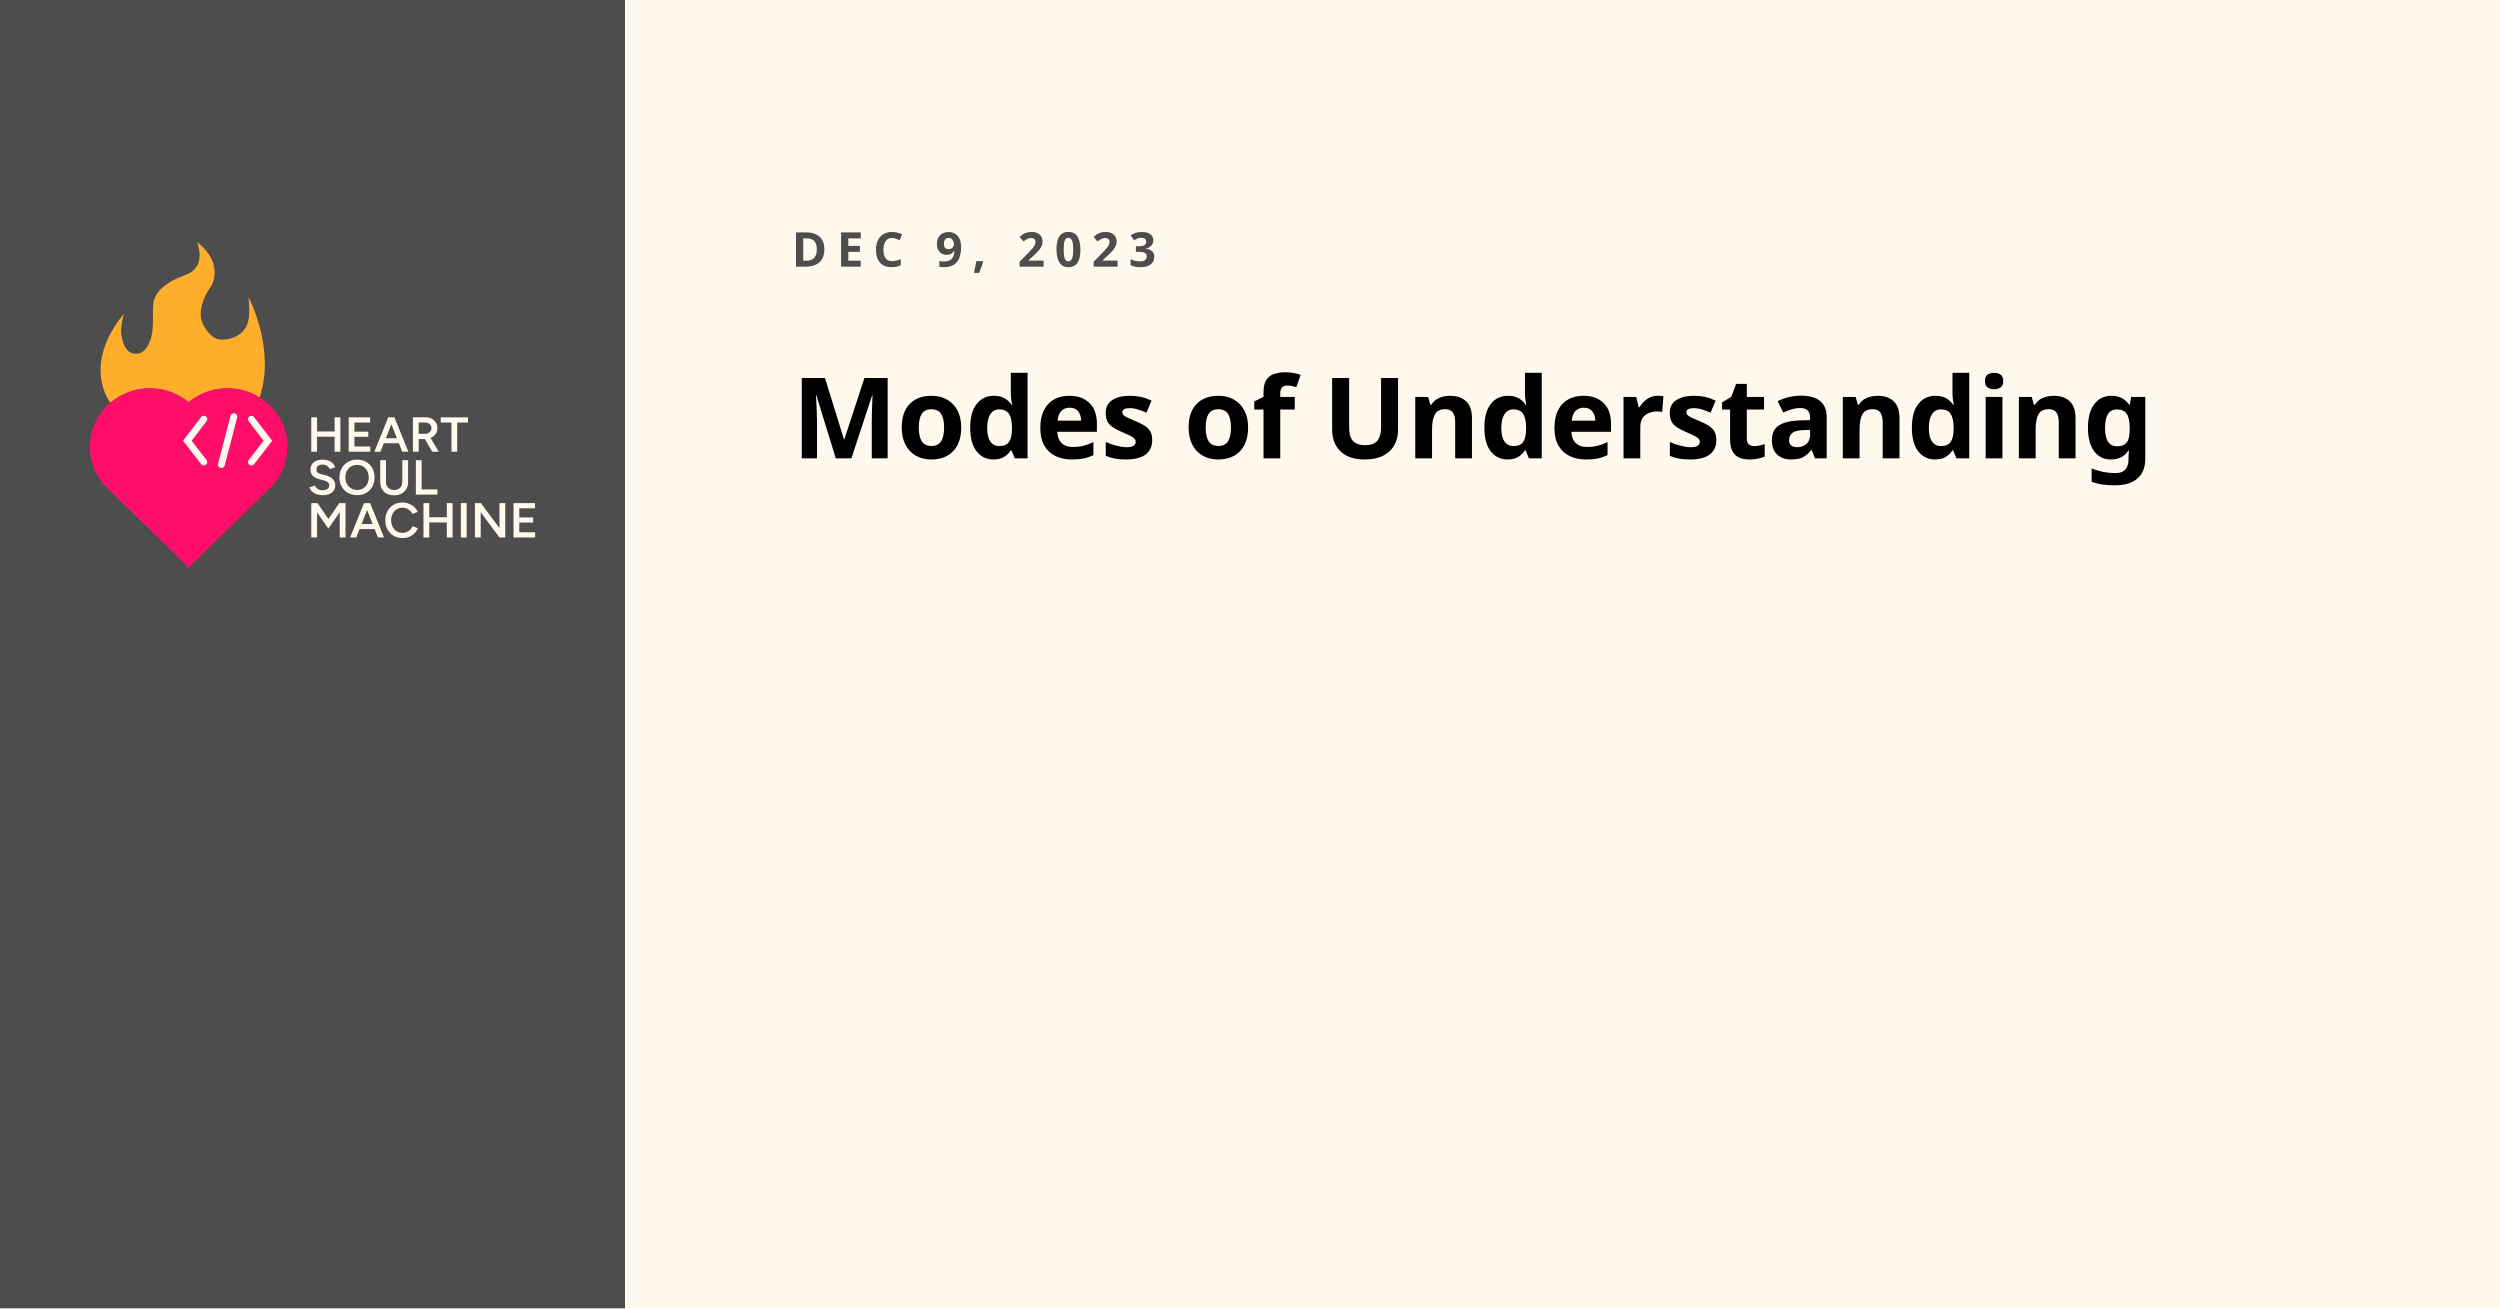
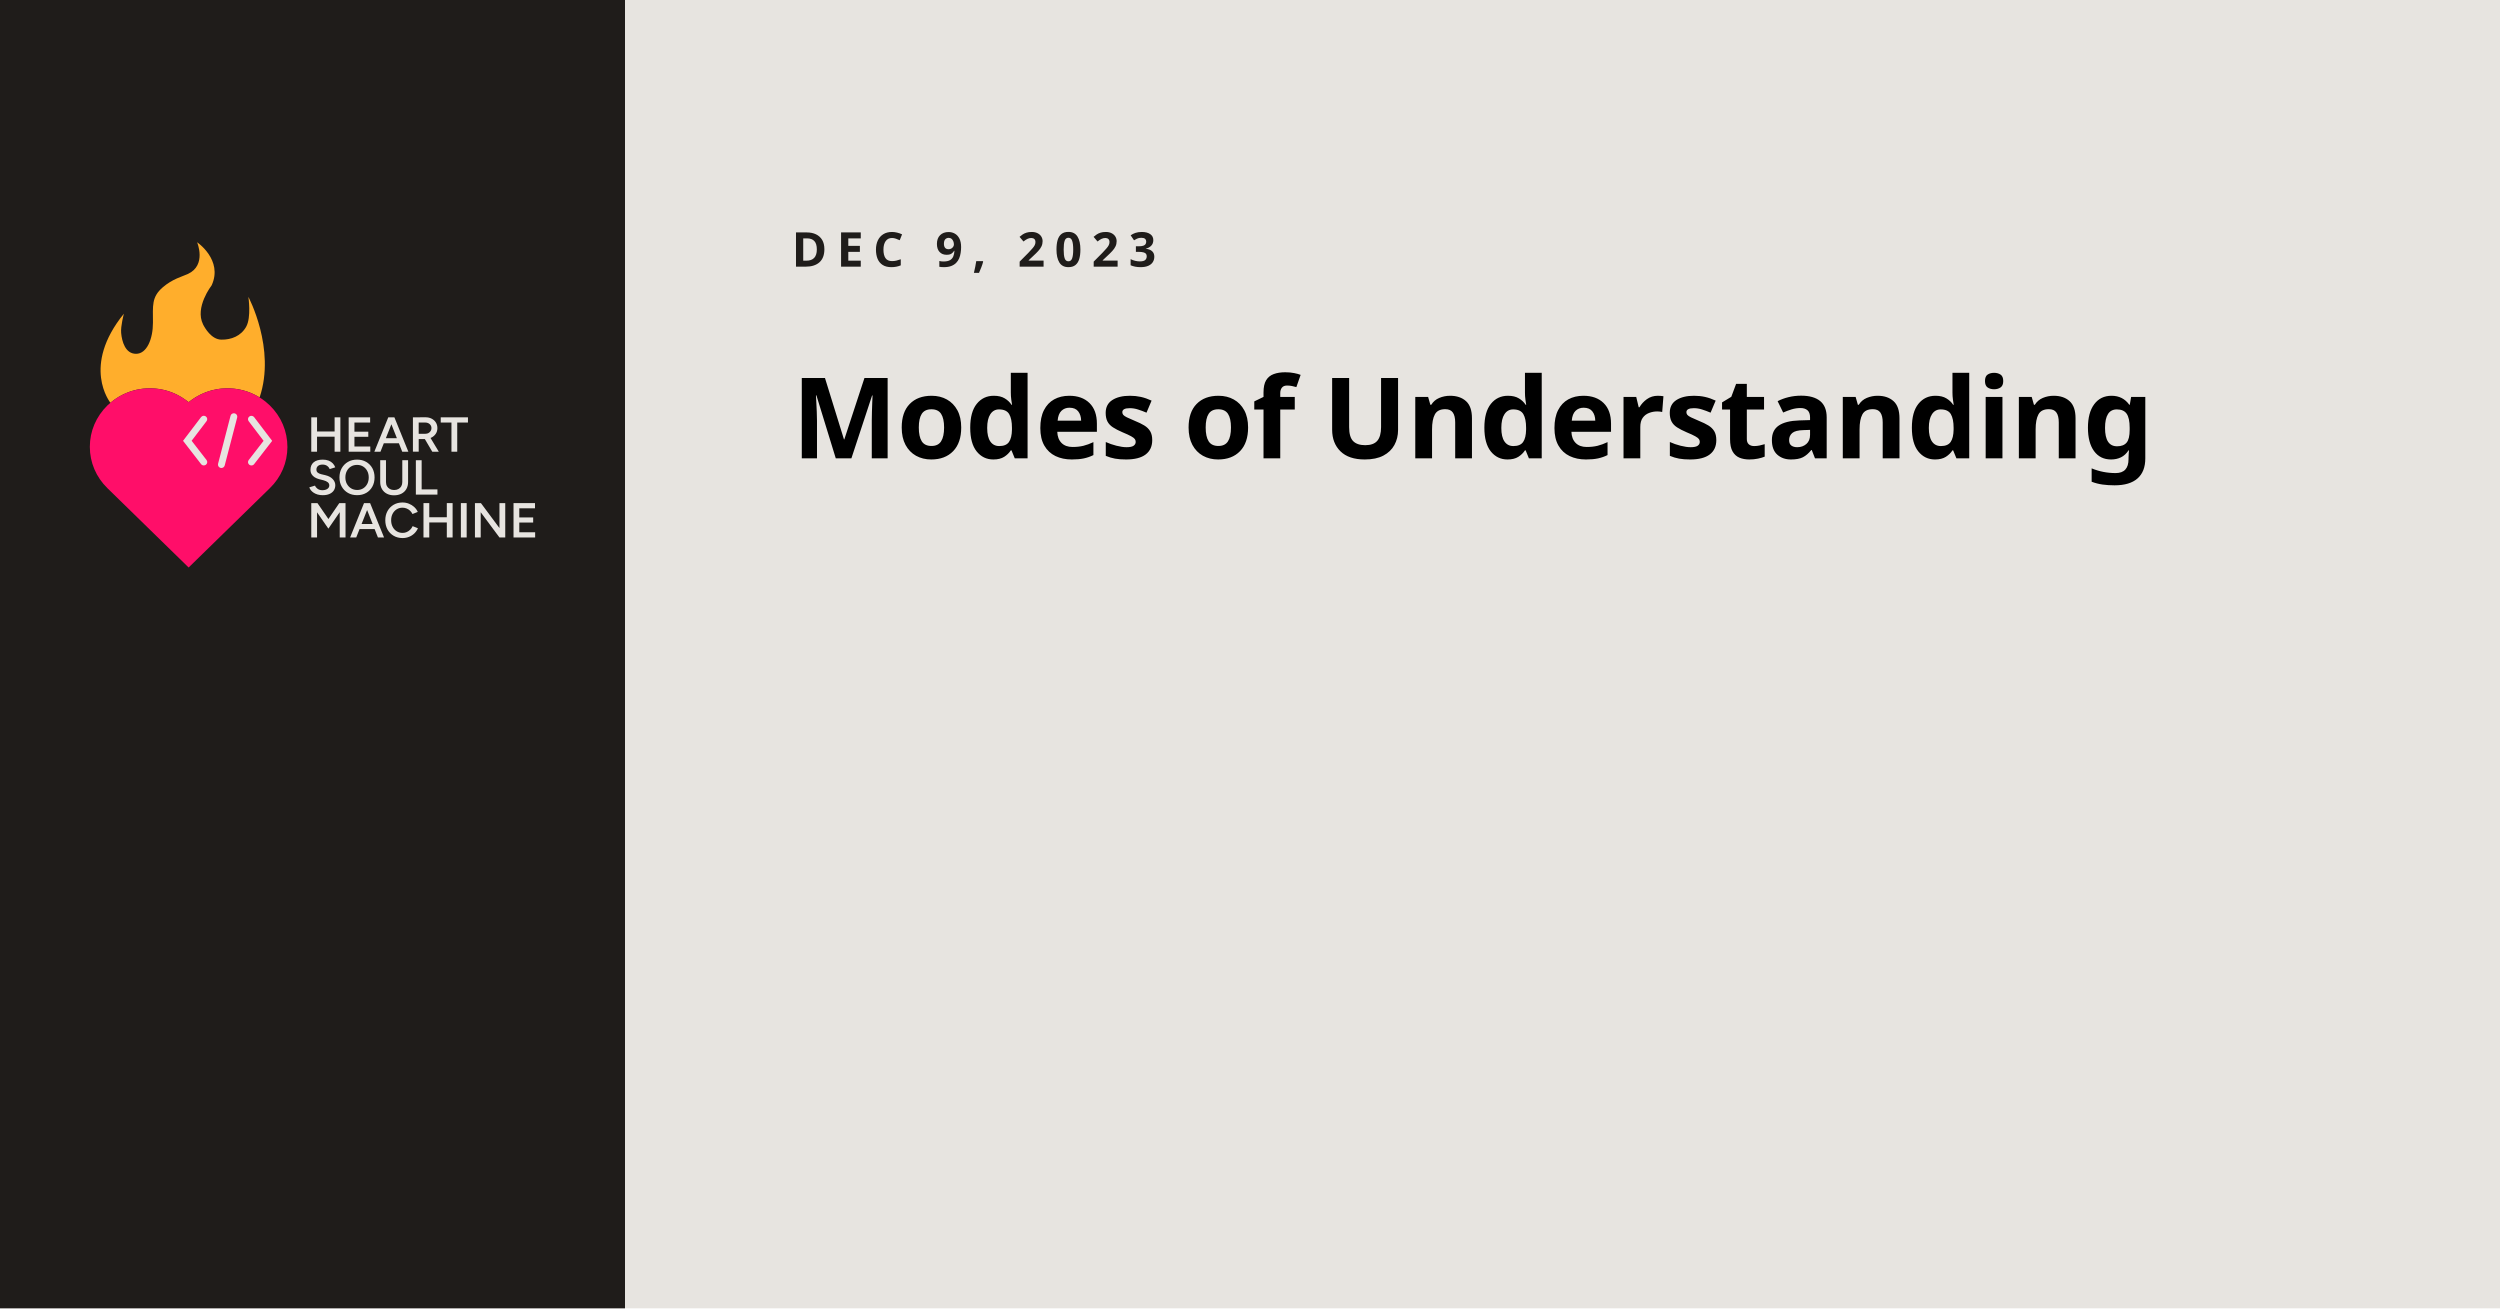
<svg xmlns="http://www.w3.org/2000/svg" id="Preview" data-name="Layer 1" viewBox="0 0 1200 628">
  <defs>
    <style>

      .date {
        font-family: Figtree;
        font-size: 23.02px;
        font-variation-settings: 'wght' 300;
        font-weight: 700;
        letter-spacing: .2em;
        text-transform: uppercase;
      }

      .date, .grey {
-         fill: #4d4d4d;
+           fill: #1f1c1a;
      }

      .description {
        font-family: Figtree-Bold, Figtree;
        font-variation-settings: 'wght' 700;
        font-weight: 700;
        letter-spacing: -.01em;
        font-size: 54px;
      }

      .grey, .cls-7, .paper, .cls-9 {
        stroke-width: 0px;
      }

      .cls-7 {
        fill: #ffae2c;
      }

      .paper {
-         fill: #fff9ed;
+         fill: #e7e4e0;
      }

      .cls-9 {
        fill: #ff0e69;
      }
    </style>
  </defs>
  <rect class="paper" width="1200" height="628" />
  <rect class="grey" width="300" height="628" />
  <text class="date" transform="translate(380 128)">
    <tspan x="0" y="0">DEC 9, 2023</tspan>
  </text>
  <text class="description" transform="translate(380 220)">
    <tspan x="0" y="0">Modes of Understanding</tspan>
  </text>
  <g>
    <g>
      <path class="cls-7" d="M53,193.33h0c.62-.54,1.27-1.04,1.93-1.51.03-.02.05-.04.08-.06.65-.46,1.31-.89,1.99-1.29.04-.02.07-.04.11-.07.68-.4,1.37-.77,2.07-1.11.03-.01.06-.03.09-.04.72-.34,1.44-.66,2.18-.94,0,0,0,0,0,0,7.56-2.88,16.12-2.53,23.47,1.11,0,0,.01,0,.02.01.73.36,1.44.75,2.14,1.18.01,0,.02.01.03.02.7.43,1.39.89,2.06,1.38h0s1.38,1.02,1.38,1.02c1.04-.86,2.14-1.61,3.26-2.3.05-.03.11-.07.16-.1,3.08-1.87,6.42-3.13,9.86-3.76.06-.01.13-.02.19-.04.66-.12,1.32-.21,1.98-.28.05,0,.1,0,.15-.01,2.77-.28,5.56-.18,8.3.32.04,0,.09.01.13.02.65.12,1.3.27,1.95.43.07.02.14.04.21.06,2.72.72,5.35,1.84,7.79,3.35h.1c7.88-23.41-5.41-48.23-5.41-48.23,0,0,1.47,9.77-1.03,14.29-2.49,4.52-7.2,6.34-11.98,6.25-4.78-.09-7.94-5.7-8.74-7.32-4.09-8.22,4.07-18.65,4.13-18.77,5.56-12.17-6.99-20.66-6.99-20.66,0,0,4.68,10.97-4.39,15.21-2.72,1.27-7.33,2.32-12.07,6.4-5.51,4.74-4.73,8.88-4.73,16.9,0,8.02-2.97,15.04-8.12,15.04-5.16,0-6.78-5.9-7.15-10.04-.29-3.26,1.31-9.21,1.31-9.21-20.49,25.26-6.58,42.51-6.48,42.75h.01Z" />
      <path class="cls-9" d="M129.49,194.58c-10.63-10.36-27.56-10.96-38.95-1.53-11.39-9.43-28.31-8.83-38.95,1.53-5.46,5.33-8.47,12.39-8.47,19.89s3.01,14.57,8.47,19.89c3.04,2.99,37.83,36.94,38.18,37.28l.78.76.77-.76c2.41-2.38,22.96-22.44,32.84-32.08,3.16-3.09,5.25-5.12,5.32-5.19,5.45-5.26,8.46-12.28,8.48-19.78.02-7.56-2.99-14.66-8.47-20.01Z" />
      <path class="paper" d="M99.14,220.81c.55.71.41,1.73-.31,2.27-.3.22-.65.33-1,.33-.5,0-.99-.22-1.31-.64l-8.66-11.18,8.65-11.37c.55-.72,1.58-.86,2.3-.33.73.54.88,1.55.33,2.27l-7.16,9.41,7.15,9.23Z" />
      <path class="paper" d="M113.85,200.38l-5.99,23.04c-.19.73-.86,1.22-1.59,1.22-.13,0-.27-.02-.41-.05-.88-.22-1.41-1.11-1.19-1.97l5.99-23.04c.22-.87,1.12-1.39,2-1.17.88.22,1.41,1.11,1.19,1.97Z" />
      <path class="paper" d="M121.99,222.78c-.32.42-.81.64-1.31.64-.35,0-.7-.11-1-.33-.72-.54-.86-1.56-.31-2.27l7.15-9.23-7.16-9.41c-.55-.72-.4-1.73.33-2.27.73-.54,1.76-.39,2.3.33l8.65,11.37-8.66,11.18Z" />
    </g>
    <g>
      <polygon class="paper" points="152.18 209.61 160.61 209.61 160.61 216.82 163.38 216.82 163.38 200.32 160.61 200.32 160.61 207.11 152.18 207.11 152.18 200.32 149.41 200.32 149.41 216.82 152.18 216.82 152.18 209.61" />
      <polygon class="paper" points="170.13 216.82 177.74 216.82 177.74 214.32 170.13 214.32 170.13 209.66 176.78 209.66 176.78 207.21 170.13 207.21 170.13 202.82 177.67 202.82 177.67 200.32 170.13 200.32 169.56 200.32 167.36 200.32 167.36 216.82 169.56 216.82 170.13 216.82" />
      <path class="paper" d="M184.25,212.77h7.22l1.6,4.05h2.94l-6.7-16.5h-2.94l-6.68,16.5h2.94l1.6-4.05ZM187.86,203.65l2.65,6.69h-5.3l2.65-6.69Z" />
      <path class="paper" d="M200.98,210.74h2.94l3.57,6.08h3.13l-3.97-6.6c.13-.05.26-.1.38-.16.91-.45,1.62-1.06,2.14-1.85.52-.78.78-1.69.78-2.71s-.25-1.93-.74-2.71c-.49-.79-1.18-1.4-2.06-1.85-.88-.45-1.89-.66-3.04-.65l-3.4.02h-2.51v16.5h2.78v-6.08ZM206.24,203.57c.57.5.86,1.15.86,1.93,0,.52-.13.98-.4,1.39-.26.41-.61.73-1.03.97-.42.24-.91.35-1.45.35h-3.25v-5.4h3.04c.91,0,1.65.25,2.23.75Z" />
      <polygon class="paper" points="211.55 202.82 216.7 202.82 216.7 216.82 219.47 216.82 219.47 202.82 224.62 202.82 224.62 200.32 211.55 200.32 211.55 202.82" />
      <path class="paper" d="M150.59,236.53c.55.36,1.19.64,1.91.85.73.2,1.53.31,2.41.31,1.29,0,2.39-.2,3.29-.61.9-.41,1.58-.97,2.05-1.7s.69-1.56.69-2.5c0-1.07-.42-2.04-1.24-2.92-.83-.88-1.99-1.5-3.49-1.86l-2.06-.49c-.7-.17-1.26-.43-1.66-.77-.41-.34-.61-.81-.61-1.43,0-.75.26-1.34.78-1.77.52-.42,1.23-.64,2.14-.64s1.61.2,2.2.61c.59.41,1,.93,1.24,1.56l2.68-.85c-.26-.71-.65-1.34-1.17-1.9-.53-.56-1.19-1-2-1.32-.81-.32-1.74-.48-2.81-.48-1.9,0-3.36.43-4.38,1.28-1.02.86-1.53,2.05-1.53,3.6,0,.82.18,1.52.54,2.12.36.6.85,1.09,1.48,1.48.63.39,1.34.69,2.12.9l2.06.52c.86.22,1.55.53,2.06.93.51.4.77.92.77,1.54,0,.69-.3,1.25-.91,1.67-.61.42-1.43.64-2.47.64-.89-.02-1.64-.24-2.25-.68-.61-.44-1.01-.95-1.22-1.53l-2.73.83c.14.49.4.95.75,1.4s.81.85,1.36,1.21Z" />
      <path class="paper" d="M175.79,236.6c1.25-.72,2.23-1.73,2.94-3.02.71-1.29,1.06-2.77,1.06-4.43s-.36-3.14-1.06-4.42c-.71-1.28-1.7-2.29-2.97-3.02-1.27-.73-2.72-1.1-4.37-1.1s-3.12.37-4.38,1.1c-1.26.73-2.25,1.74-2.98,3.02-.73,1.28-1.09,2.76-1.09,4.44s.36,3.12,1.09,4.41c.73,1.29,1.73,2.29,3,3.02s2.74,1.08,4.4,1.08,3.09-.36,4.34-1.08ZM166.51,232.28c-.49-.9-.73-1.95-.73-3.12s.24-2.2.72-3.11c.48-.91,1.14-1.62,1.99-2.13.84-.51,1.81-.77,2.9-.77s2.07.26,2.91.78c.84.52,1.5,1.23,1.97,2.13.48.9.72,1.94.72,3.12s-.24,2.2-.71,3.1c-.47.9-1.12,1.61-1.95,2.13-.83.52-1.79.78-2.87.78s-2.08-.26-2.93-.78c-.85-.52-1.52-1.23-2.01-2.13Z" />
      <path class="paper" d="M182.5,220.91v10.47c0,1.27.28,2.39.83,3.35.55.96,1.32,1.7,2.32,2.23s2.16.79,3.48.79,2.56-.26,3.58-.79c1.01-.53,1.79-1.27,2.34-2.23.55-.96.83-2.07.83-3.35v-10.47h-2.78v10.47c0,.77-.16,1.44-.48,2.01-.32.57-.78,1.02-1.38,1.34-.6.32-1.29.48-2.07.48s-1.44-.16-2.03-.48c-.59-.32-1.05-.77-1.38-1.34-.33-.57-.49-1.24-.49-2.01v-10.47h-2.78Z" />
      <polygon class="paper" points="209.97 234.91 202.39 234.91 202.39 220.91 199.61 220.91 199.61 237.41 201.55 237.41 202.39 237.41 209.97 237.41 209.97 234.91" />
      <polygon class="paper" points="163.07 241.53 162.86 241.49 157.64 249.13 152.38 241.49 152.18 241.52 152.18 241.49 149.41 241.49 149.41 257.99 152.18 257.99 152.18 245.9 157.62 253.75 163.07 245.83 163.07 257.99 165.85 257.99 165.85 241.49 163.07 241.49 163.07 241.53" />
      <path class="paper" d="M177.53,241.49h-2.8l-6.68,16.5h2.94l1.6-4.05h7.22l1.6,4.05h2.94l-6.7-16.5h-.14ZM173.56,251.51l2.65-6.69,2.65,6.69h-5.3Z" />
      <path class="paper" d="M196.9,254.24c-.49.49-1.04.87-1.65,1.14-.61.28-1.27.41-1.97.41-1.07,0-2.02-.26-2.86-.78-.84-.52-1.49-1.23-1.96-2.15-.47-.91-.71-1.96-.71-3.14s.23-2.22.71-3.12c.47-.9,1.12-1.61,1.94-2.13.82-.52,1.76-.78,2.81-.78.69,0,1.34.13,1.96.38.62.25,1.18.61,1.66,1.07.49.46.87.99,1.16,1.59l2.54-1.01c-.4-.9-.97-1.68-1.71-2.36-.74-.68-1.59-1.21-2.55-1.59-.96-.38-1.98-.58-3.06-.58-1.61,0-3.04.37-4.28,1.1-1.24.73-2.22,1.74-2.93,3.02-.71,1.28-1.06,2.75-1.06,4.42s.36,3.14,1.06,4.42c.71,1.28,1.69,2.29,2.94,3.02,1.25.73,2.68,1.1,4.3,1.1,1.1,0,2.14-.2,3.11-.59s1.83-.95,2.56-1.66c.73-.71,1.3-1.54,1.7-2.46l-2.54-1.01c-.29.64-.67,1.21-1.16,1.7Z" />
      <polygon class="paper" points="214.47 248.28 206.05 248.28 206.05 241.49 203.27 241.49 203.27 257.99 206.05 257.99 206.05 250.78 214.47 250.78 214.47 257.99 217.25 257.99 217.25 241.49 214.47 241.49 214.47 248.28" />
      <rect class="paper" x="221.22" y="241.49" width="2.78" height="16.5" />
      <polygon class="paper" points="239.74 253.47 230.84 241.49 227.97 241.49 227.97 257.99 230.74 257.99 230.74 245.87 239.74 257.99 242.52 257.99 242.52 241.49 239.74 241.49 239.74 253.47" />
      <polygon class="paper" points="249.26 255.49 249.26 250.82 255.92 250.82 255.92 248.37 249.26 248.37 249.26 243.99 256.8 243.99 256.8 241.49 249.26 241.49 248.69 241.49 246.49 241.49 246.49 257.99 248.69 257.99 249.26 257.99 256.87 257.99 256.87 255.49 249.26 255.49" />
    </g>
  </g>
</svg>
